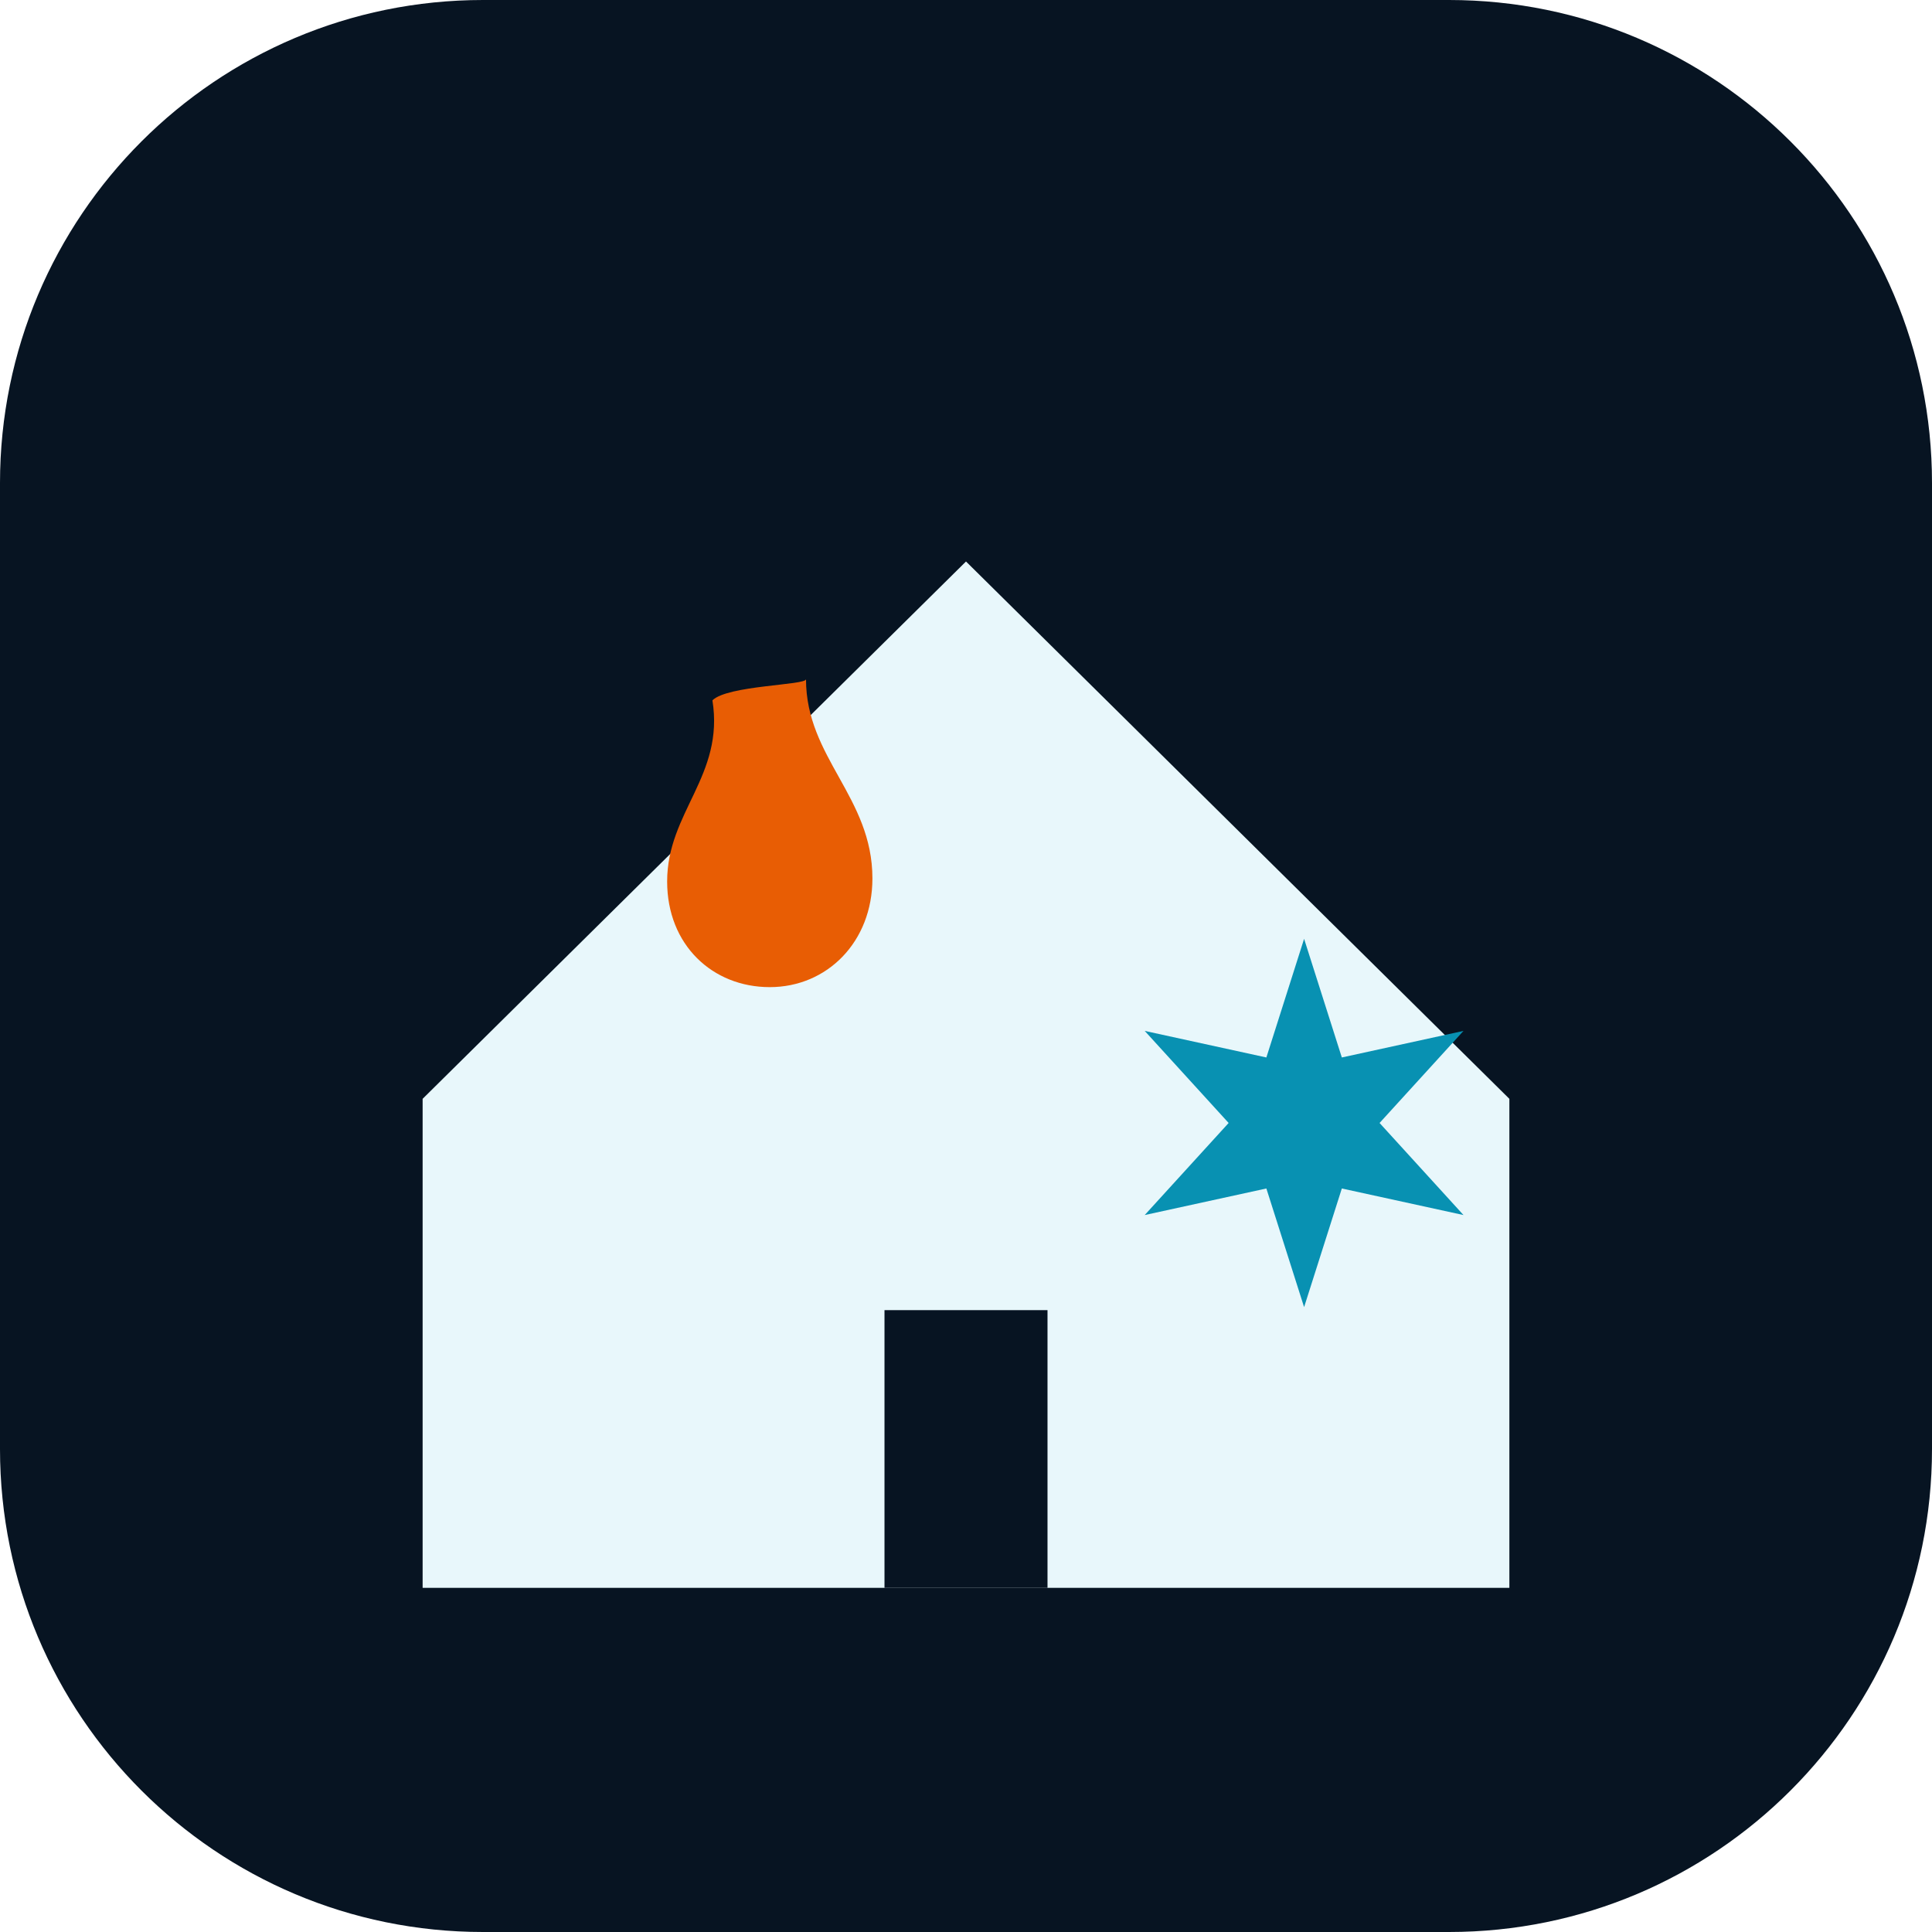
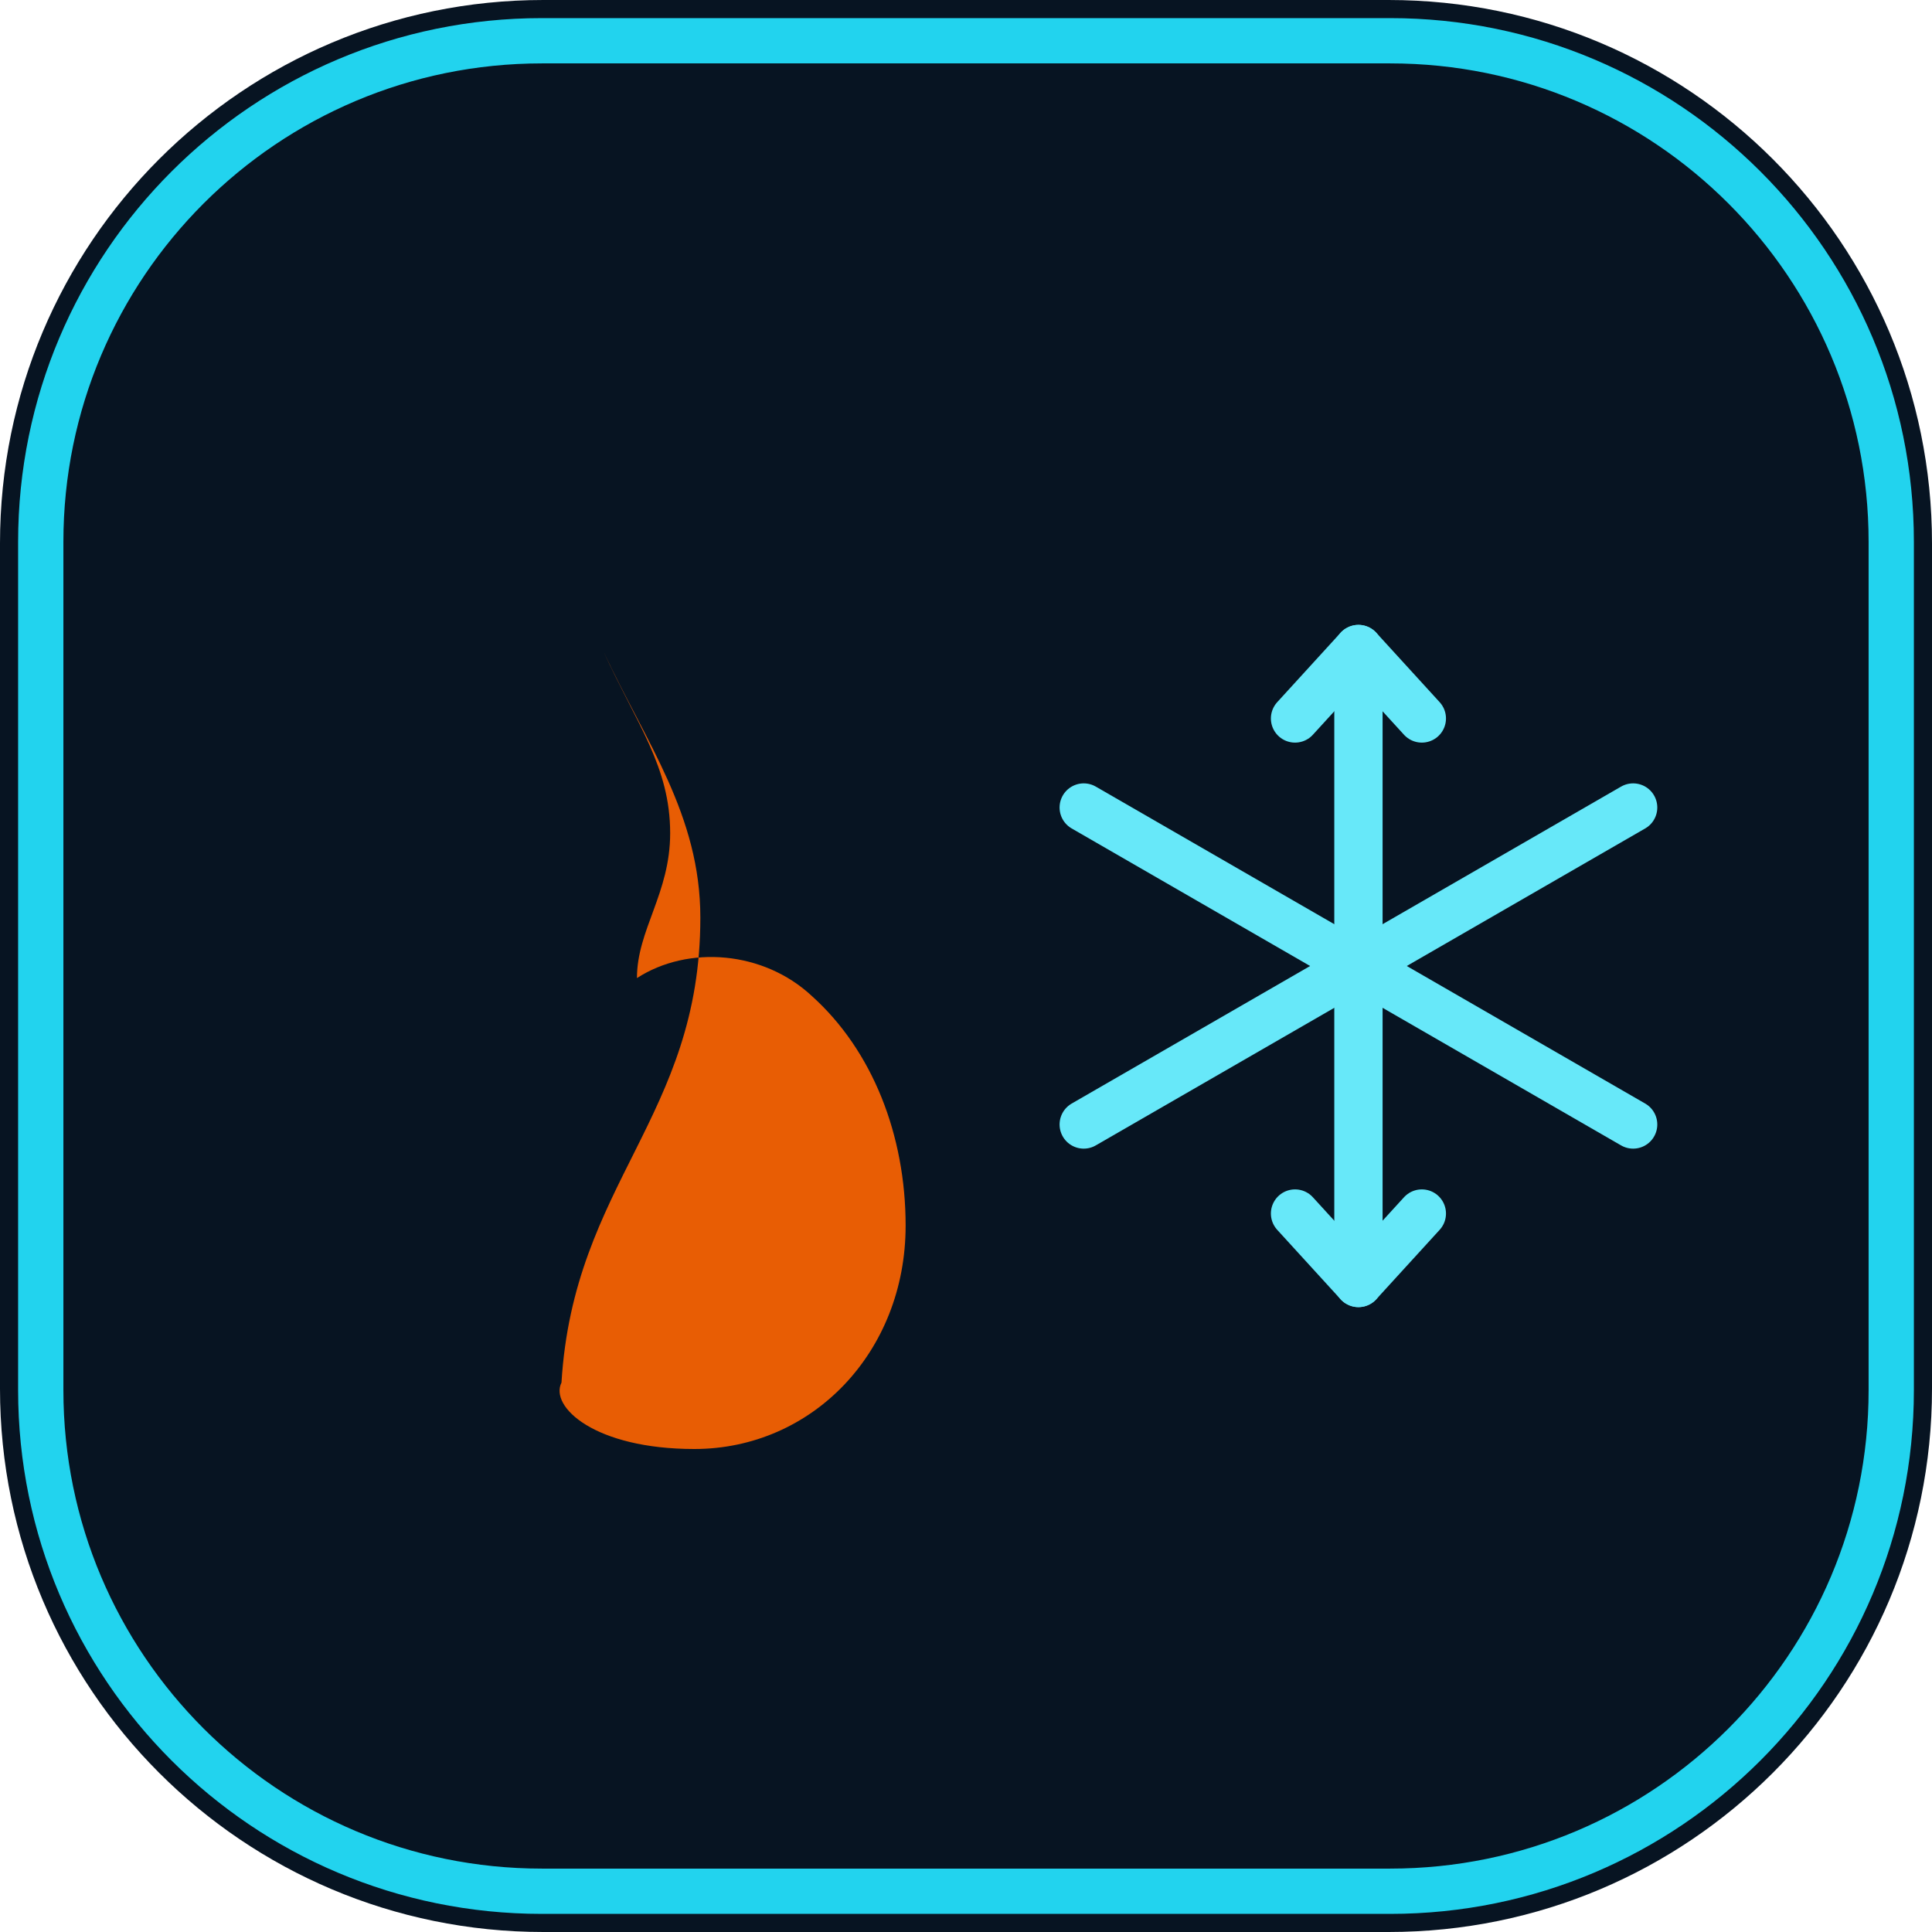
<svg xmlns="http://www.w3.org/2000/svg" viewBox="0 0 64 64">
-   <rect width="64" height="64" rx="16" fill="#071422" />
-   <path d="M14 36.4 32 18.6 50 36.4V52.6H14Z" fill="#E8F7FB" />
-   <path d="M23.6 23.2c.4 2.5-1.5 3.7-1.5 6 0 2.1 1.5 3.5 3.4 3.5s3.4-1.5 3.4-3.6c0-2.7-2.2-4-2.2-6.6 0 .2-2.6.2-3.1.7Z" fill="#E85D04" />
-   <path d="M43.2,31.1L44.45,35.03L48.48,34.15L45.7,37.2L48.48,40.25L44.45,39.37L43.2,43.3L41.95,39.37L37.92,40.25L40.7,37.2L37.92,34.15L41.95,35.03Z" fill="#0891B2" />
-   <path d="M29.3 43.4h5.4v9.2h-5.4z" fill="#071422" />
+   <rect width="64" height="64" rx="18" fill="#071422" />
+   <rect x="1.35" y="1.35" width="61.3" height="61.3" rx="16.6" fill="none" stroke="#22D3EE" stroke-width="1.5" />
+   <path d="M18.6 45.8c.4-6.6 4.6-8.8 4.6-15.4 0-3.4-1.8-5.8-3.2-8.8 1.1 2.4 2.2 3.8 2.2 6 0 2-1.1 3.2-1.1 4.8 1.7-1.1 4.2-.9 5.8.6 2 1.8 3.1 4.6 3.1 7.6 0 4.2-3.1 7.4-7 7.4-3.3 0-4.8-1.4-4.4-2.2z" fill="#E85D04" />
+   <g fill="none" stroke="#67E8F9" stroke-width="1.6" stroke-linecap="round" transform="translate(45 32)">
+     <path d="M0-10.5V10.5" />
+     <path d="M-9.1-5.25 9.1 5.25" />
+     <path d="M-9.1 5.25 9.1-5.25" />
+     <path d="M0-10.5 2.1-8.2M0-10.5-2.1-8.2" />
+     <path d="M0 10.5 2.1 8.2M0 10.5-2.1 8.2" />
+   </g>
</svg>
